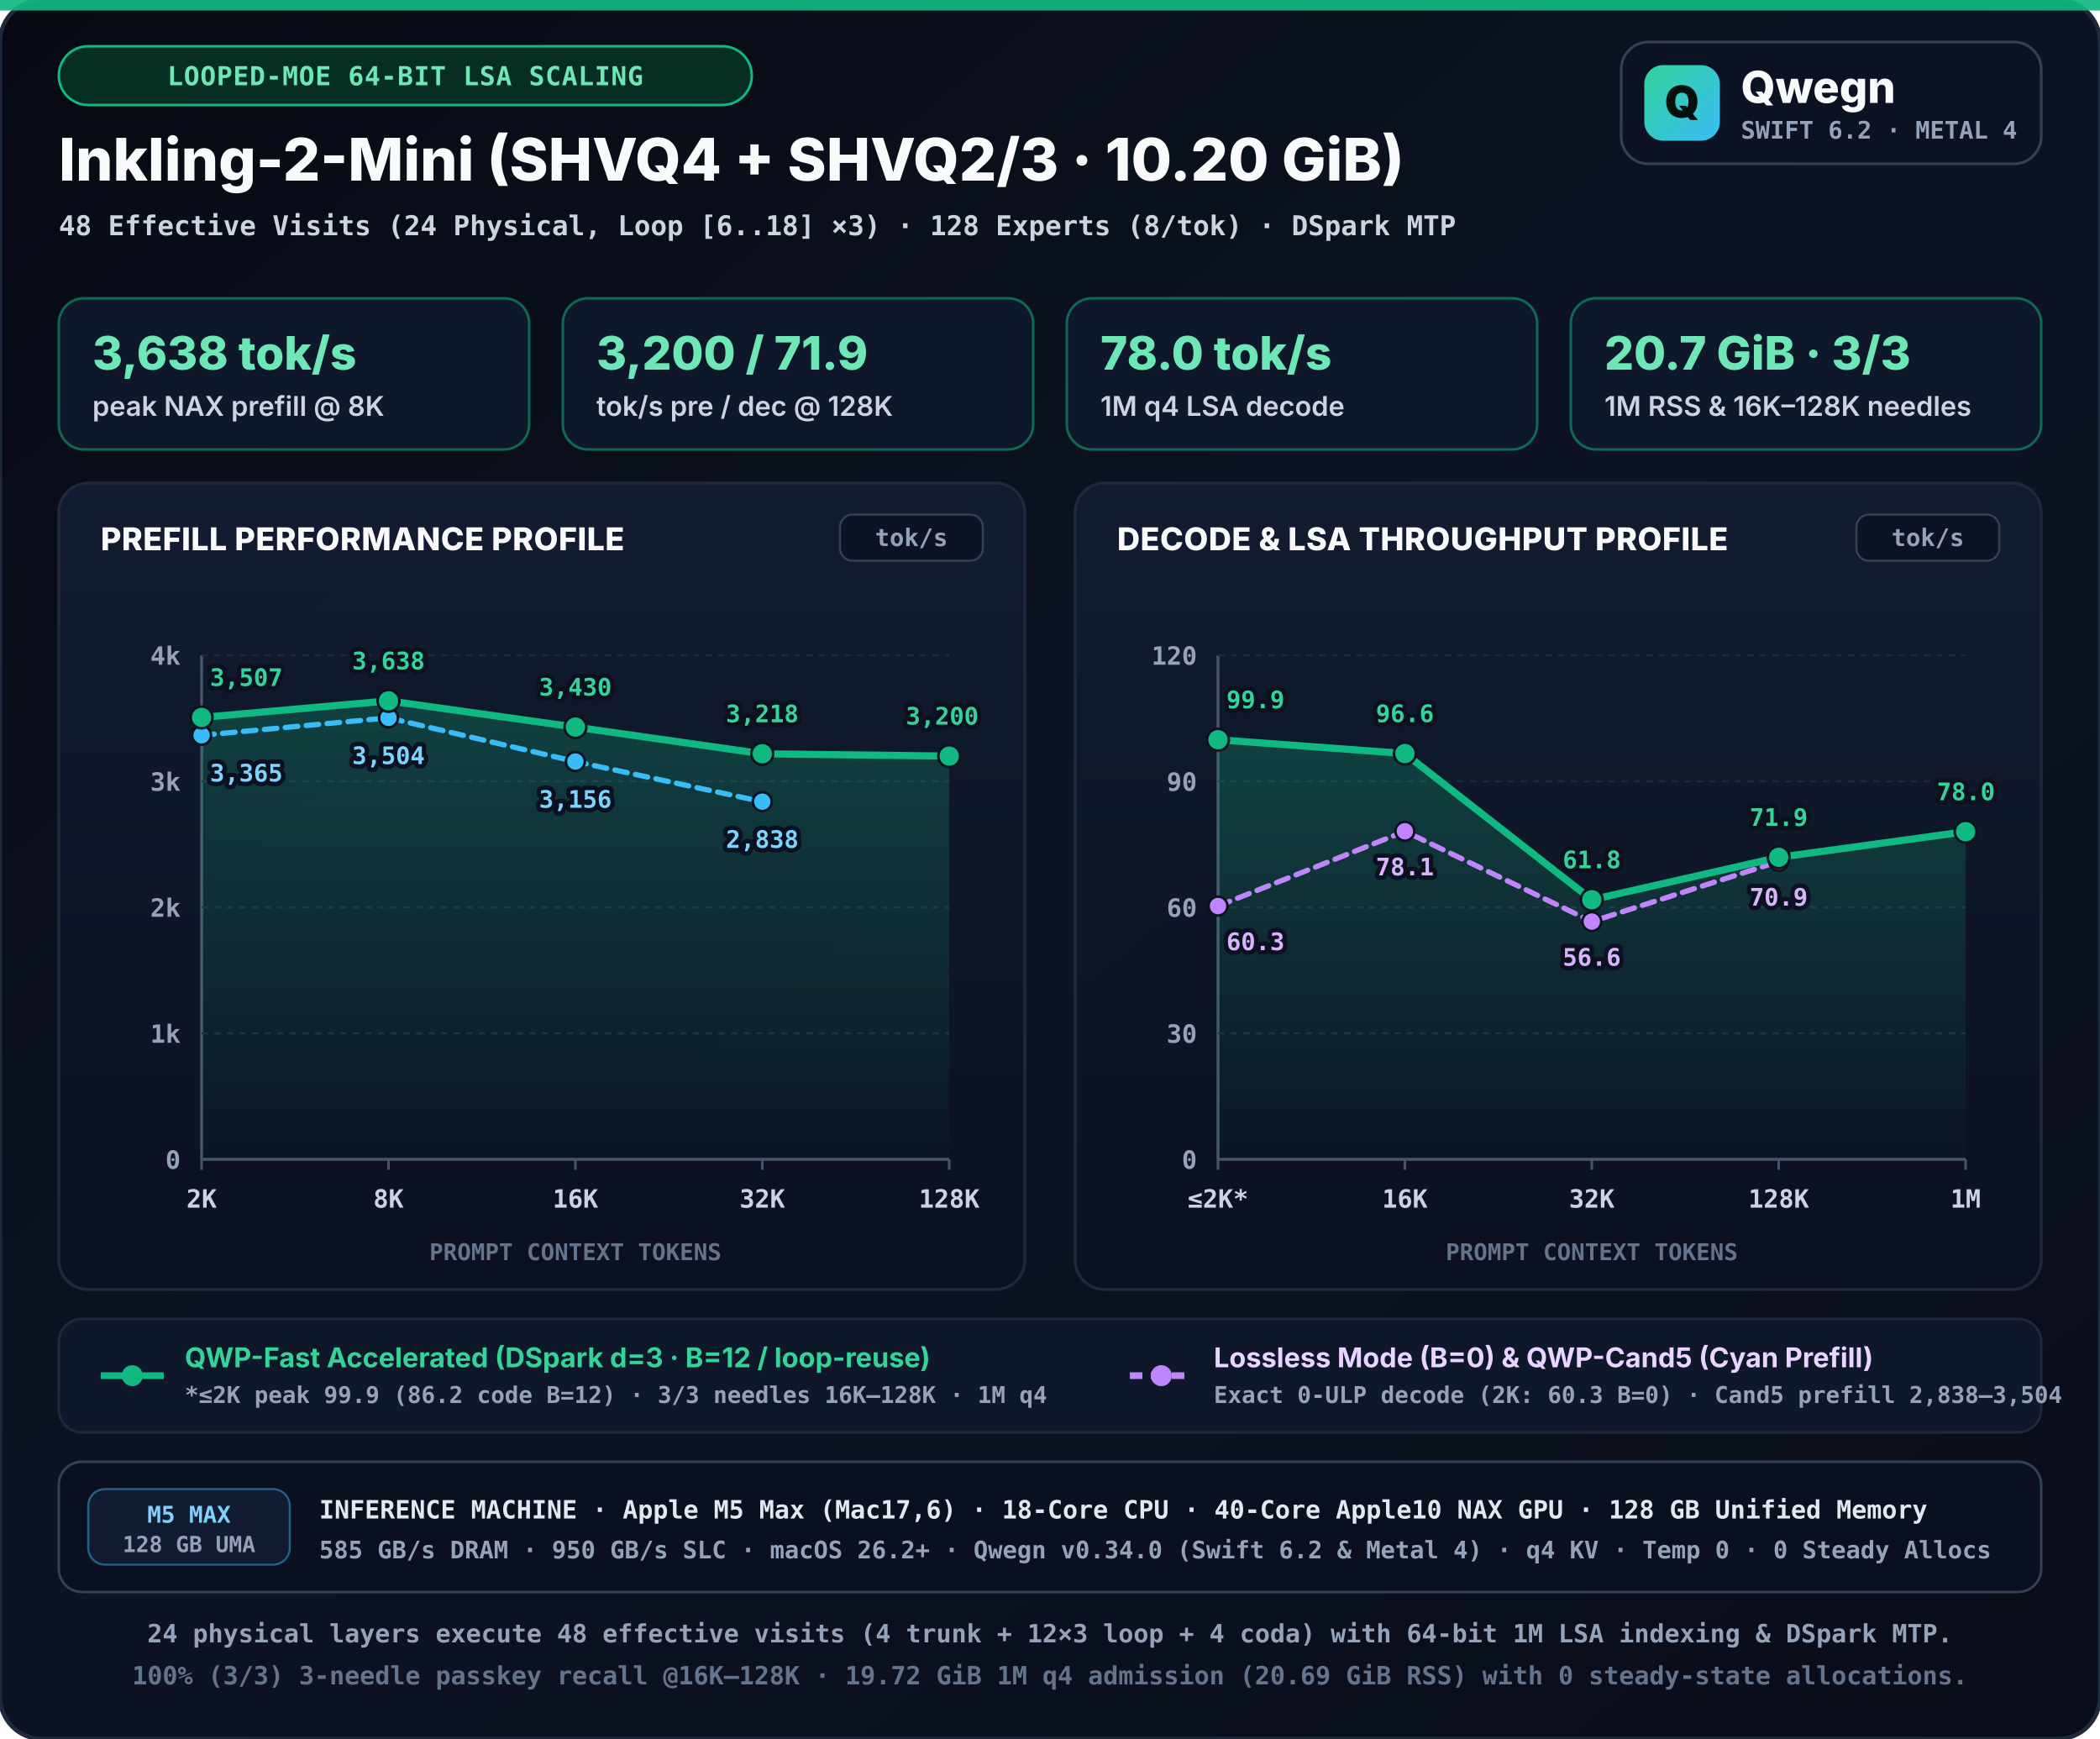
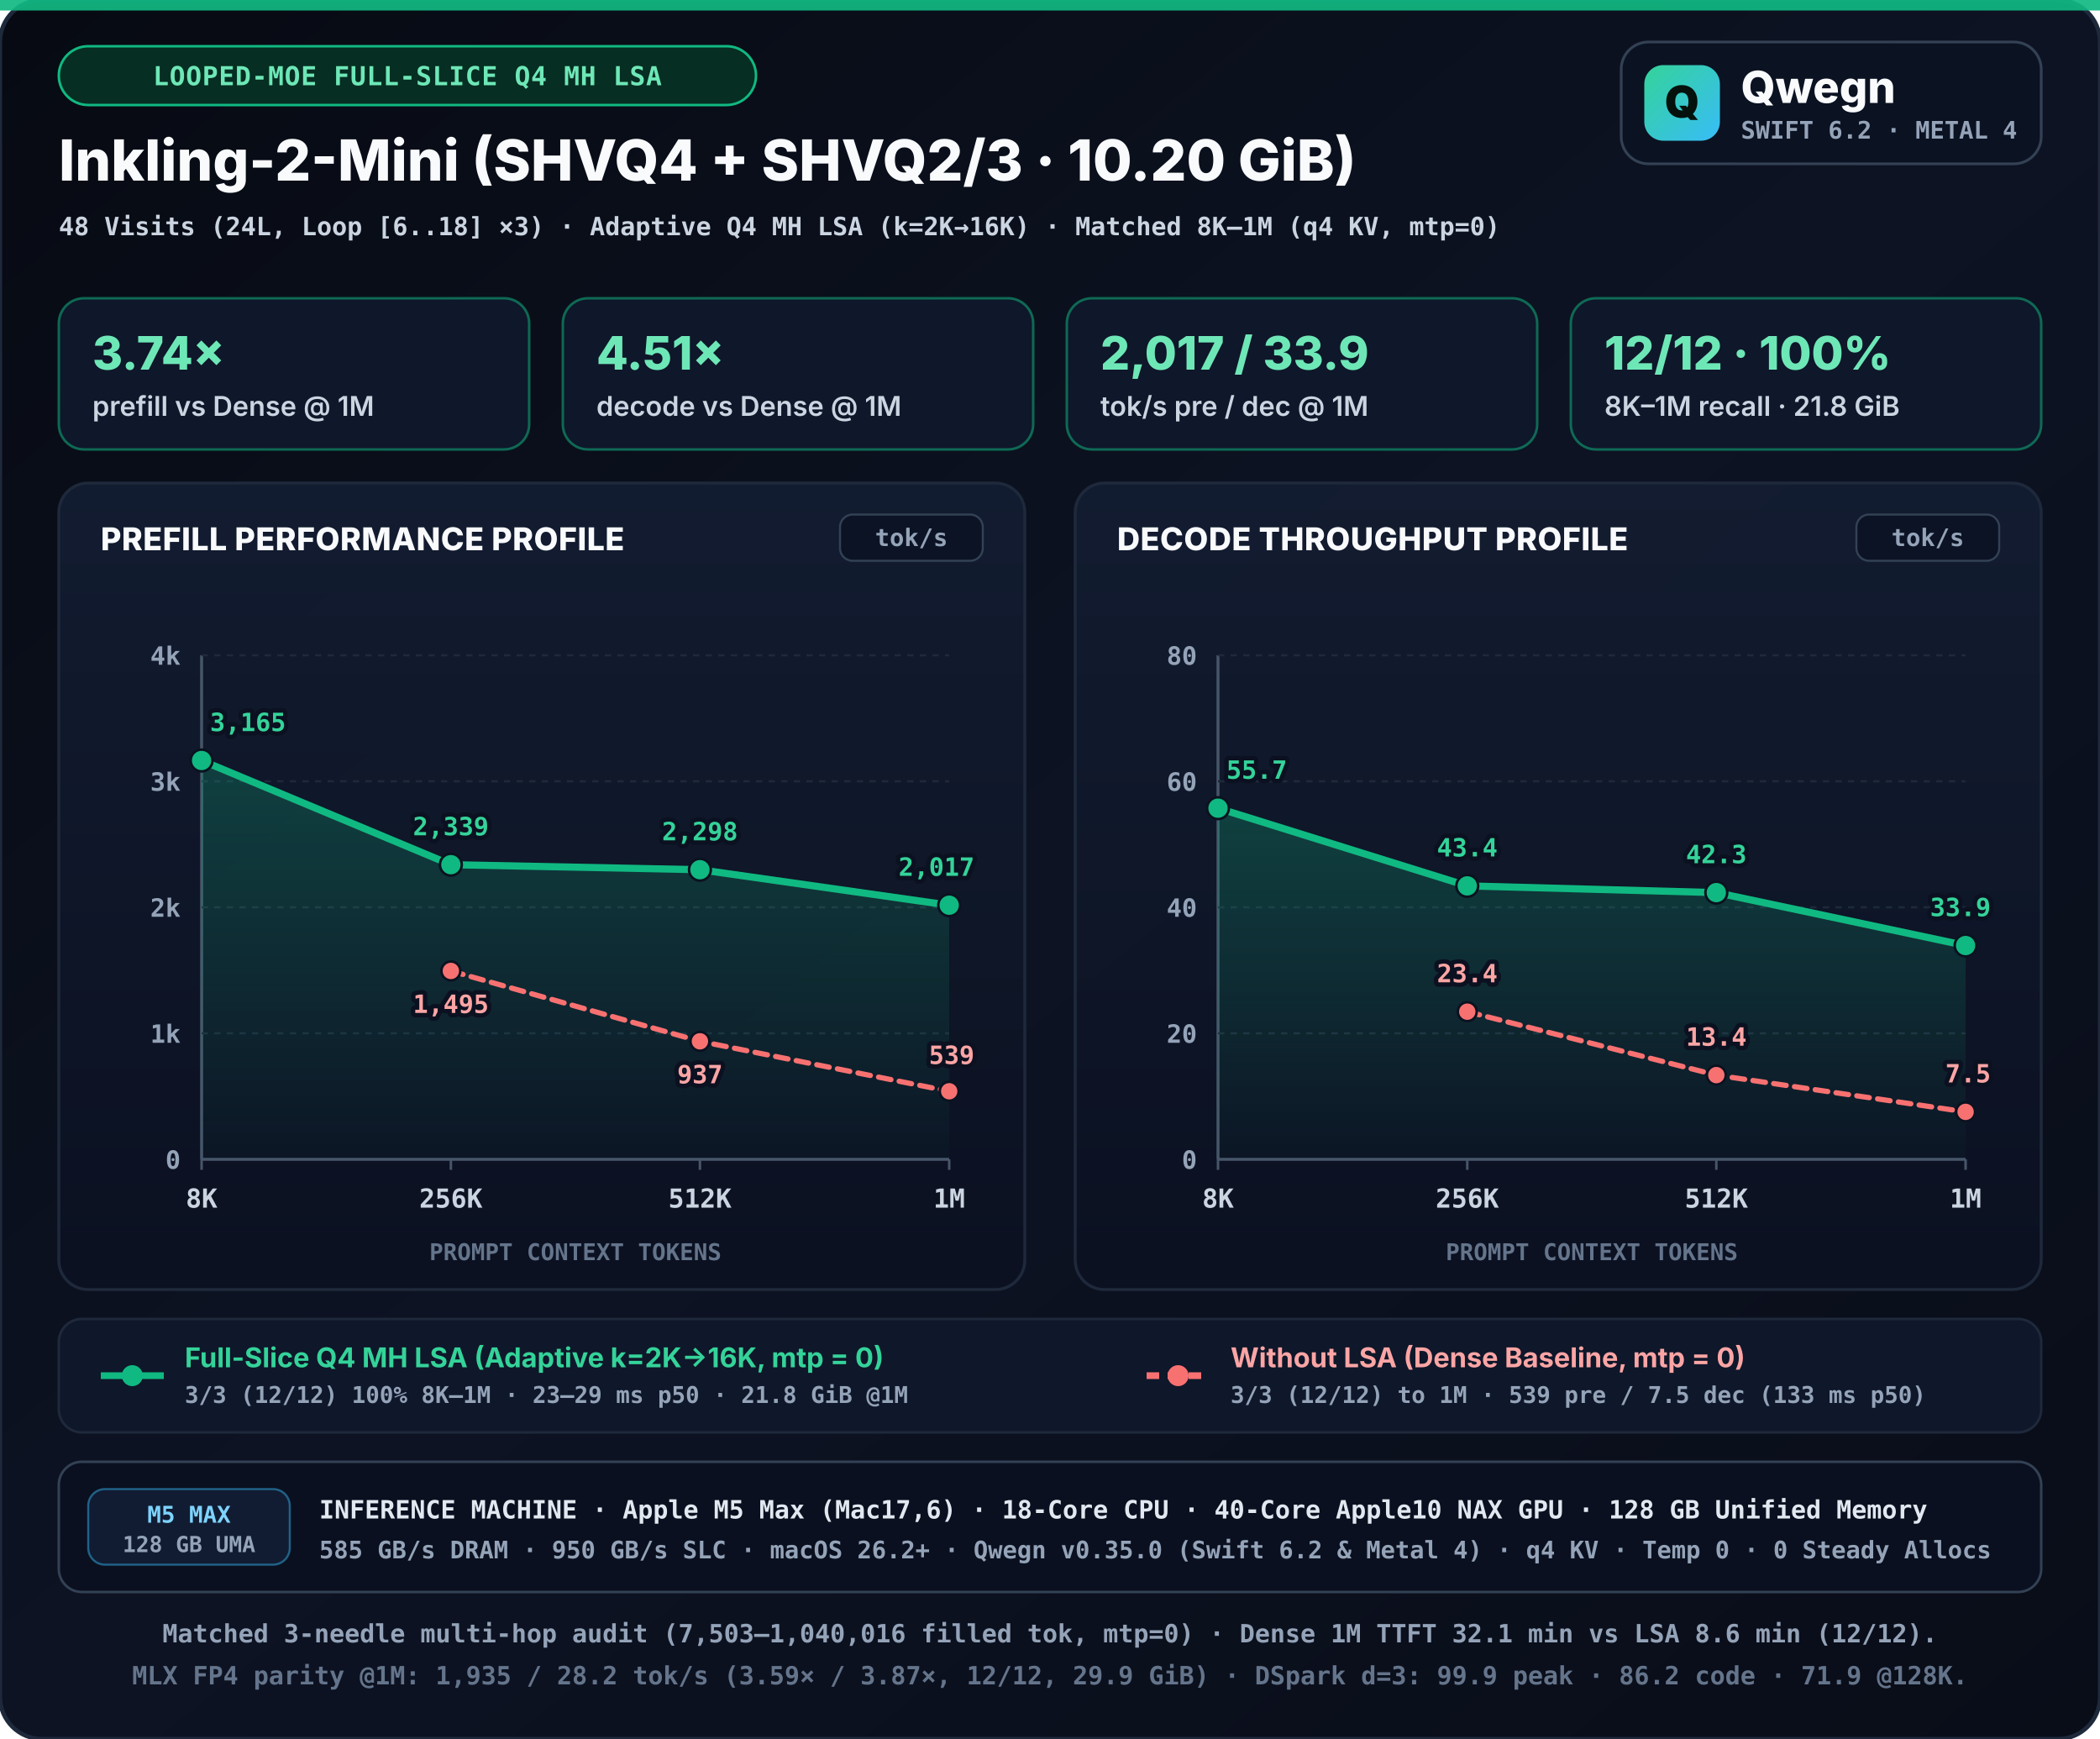
<svg xmlns="http://www.w3.org/2000/svg" viewBox="0 0 1000 828" width="1000" height="828">
  <defs>
    <linearGradient id="bg" x1="0" y1="0" x2="1" y2="1">
      <stop offset="0" stop-color="#070a12" />
      <stop offset="0.5" stop-color="#0d1323" />
      <stop offset="1" stop-color="#090d18" />
    </linearGradient>
    <linearGradient id="card" x1="0" y1="0" x2="0" y2="1">
      <stop offset="0" stop-color="#131c31" stop-opacity="0.96" />
      <stop offset="1" stop-color="#0b1120" stop-opacity="0.98" />
    </linearGradient>
    <linearGradient id="aEm" x1="0" y1="0" x2="0" y2="1">
      <stop offset="0" stop-color="#10b981" stop-opacity="0.25" />
      <stop offset="1" stop-color="#10b981" stop-opacity="0.02" />
    </linearGradient>
-     <linearGradient id="aCy" x1="0" y1="0" x2="0" y2="1">
-       <stop offset="0" stop-color="#38bdf8" stop-opacity="0.25" />
-       <stop offset="1" stop-color="#38bdf8" stop-opacity="0.02" />
-     </linearGradient>
    <linearGradient id="mark" x1="0" y1="0" x2="1" y2="1">
      <stop offset="0" stop-color="#34d399" />
      <stop offset="1" stop-color="#38bdf8" />
    </linearGradient>
  </defs>
  <style>
    svg { text-rendering: geometricPrecision; -webkit-font-smoothing: antialiased; }
    .sans { font-family: -apple-system, BlinkMacSystemFont, "SF Pro Display", "Inter", "Segoe UI", system-ui, sans-serif; }
    .mono { font-family: "SF Mono", "JetBrains Mono", Menlo, Consolas, monospace; font-weight: 600; }
  </style>
  <rect width="1000" height="828" rx="20" fill="url(#bg)" stroke="#1e293b" stroke-width="2" />
  <rect x="0" y="0" width="1000" height="5" fill="#10b981" opacity="0.92" />
  <g transform="translate(28, 22)">
-     <rect x="0" y="0" width="330" height="28" rx="14" fill="#062e22" stroke="#10b981" stroke-width="1.2" />
-     <text x="165.0" y="18.6" text-anchor="middle" class="mono" font-size="12.5" font-weight="700" fill="#6ee7b7" letter-spacing="0.3">LOOPED-MOE 64-BIT LSA SCALING</text>
-     <text x="0" y="64" class="sans" font-size="28" font-weight="800" fill="#f8fafc">Inkling-2-Mini (SHVQ4 + SHVQ2/3 · 10.20 GiB)</text>
-     <text x="0" y="90" class="mono" font-size="13" fill="#cbd5e1">48 Effective Visits (24 Physical, Loop [6..18] ×3) · 128 Experts (8/tok) · DSpark MTP</text>
+     <rect x="0" y="0" width="332" height="28" rx="14" fill="#062e22" stroke="#10b981" stroke-width="1.2" />
+     <text x="166.0" y="18.6" text-anchor="middle" class="mono" font-size="12.5" font-weight="700" fill="#6ee7b7" letter-spacing="0.3">LOOPED-MOE FULL-SLICE Q4 MH LSA</text>
+     <text x="0" y="64" class="sans" font-size="27" font-weight="800" fill="#f8fafc">Inkling-2-Mini (SHVQ4 + SHVQ2/3 · 10.20 GiB)</text>
+     <text x="0" y="90" class="mono" font-size="12" fill="#cbd5e1">48 Visits (24L, Loop [6..18] ×3) · Adaptive Q4 MH LSA (k=2K→16K) · Matched 8K–1M (q4 KV, mtp=0)</text>
  </g>
  <g transform="translate(772, 20)">
    <rect width="200" height="58" rx="13" fill="#0b1222" stroke="#334155" stroke-width="1.3" />
    <rect x="11" y="11" width="36" height="36" rx="9" fill="url(#mark)" />
    <text x="29" y="36" text-anchor="middle" class="sans" font-size="21" font-weight="900" fill="#04110c">Q</text>
    <text x="57" y="29" class="sans" font-size="21" font-weight="800" fill="#f8fafc">Qwegn</text>
    <text x="57" y="46" class="mono" font-size="11.5" font-weight="700" fill="#94a3b8">SWIFT 6.2 · METAL 4</text>
  </g>
  <g transform="translate(28, 142)">
    <rect width="224" height="72" rx="12" fill="#0f172a" stroke="#10b981" stroke-opacity="0.52" stroke-width="1.2" />
-     <text x="16" y="34" class="sans" font-size="22" font-weight="800" fill="#6ee7b7">3,638 tok/s</text>
-     <text x="16" y="56" class="sans" font-size="13" font-weight="600" fill="#cbd5e1">peak NAX prefill @ 8K</text>
+     <text x="16" y="34" class="sans" font-size="22" font-weight="800" fill="#6ee7b7">3.74×</text>
+     <text x="16" y="56" class="sans" font-size="13" font-weight="600" fill="#cbd5e1">prefill vs Dense @ 1M</text>
  </g>
  <g transform="translate(268, 142)">
    <rect width="224" height="72" rx="12" fill="#0f172a" stroke="#10b981" stroke-opacity="0.52" stroke-width="1.2" />
-     <text x="16" y="34" class="sans" font-size="22" font-weight="800" fill="#6ee7b7">3,200 / 71.9</text>
-     <text x="16" y="56" class="sans" font-size="13" font-weight="600" fill="#cbd5e1">tok/s pre / dec @ 128K</text>
+     <text x="16" y="34" class="sans" font-size="22" font-weight="800" fill="#6ee7b7">4.51×</text>
+     <text x="16" y="56" class="sans" font-size="13" font-weight="600" fill="#cbd5e1">decode vs Dense @ 1M</text>
  </g>
  <g transform="translate(508, 142)">
    <rect width="224" height="72" rx="12" fill="#0f172a" stroke="#10b981" stroke-opacity="0.52" stroke-width="1.2" />
-     <text x="16" y="34" class="sans" font-size="22" font-weight="800" fill="#6ee7b7">78.0 tok/s</text>
-     <text x="16" y="56" class="sans" font-size="13" font-weight="600" fill="#cbd5e1">1M q4 LSA decode</text>
+     <text x="16" y="34" class="sans" font-size="22" font-weight="800" fill="#6ee7b7">2,017 / 33.9</text>
+     <text x="16" y="56" class="sans" font-size="13" font-weight="600" fill="#cbd5e1">tok/s pre / dec @ 1M</text>
  </g>
  <g transform="translate(748, 142)">
    <rect width="224" height="72" rx="12" fill="#0f172a" stroke="#10b981" stroke-opacity="0.52" stroke-width="1.2" />
-     <text x="16" y="34" class="sans" font-size="22" font-weight="800" fill="#6ee7b7">20.7 GiB · 3/3</text>
-     <text x="16" y="56" class="sans" font-size="13" font-weight="600" fill="#cbd5e1">1M RSS &amp; 16K–128K needles</text>
+     <text x="16" y="34" class="sans" font-size="22" font-weight="800" fill="#6ee7b7">12/12 · 100%</text>
+     <text x="16" y="56" class="sans" font-size="13" font-weight="600" fill="#cbd5e1">8K–1M recall · 21.8 GiB</text>
  </g>
  <g transform="translate(28, 230)">
    <rect width="460" height="384" rx="14" fill="url(#card)" stroke="#1e293b" stroke-width="1.4" />
    <text x="20" y="32" class="sans" font-size="15" font-weight="800" fill="#f8fafc" letter-spacing="0.2">PREFILL PERFORMANCE PROFILE</text>
    <rect x="372" y="15" width="68" height="22" rx="6" fill="#0b1324" stroke="#334155" stroke-width="1" />
    <text x="406" y="30" text-anchor="middle" class="mono" font-size="11.5" fill="#94a3b8">tok/s</text>
    <line x1="68.0" y1="322.0" x2="424.0" y2="322.0" stroke="#475569" stroke-width="1.4" />
    <line x1="68.0" y1="82.0" x2="68.0" y2="322.0" stroke="#475569" stroke-width="1.4" />
    <text x="58.0" y="326.5" text-anchor="end" class="mono" font-size="12" fill="#94a3b8">0</text>
    <line x1="68.0" y1="262.0" x2="424.0" y2="262.0" stroke="#1e293b" stroke-width="1" stroke-dasharray="3 3" />
    <text x="58.0" y="266.5" text-anchor="end" class="mono" font-size="12" fill="#94a3b8">1k</text>
    <line x1="68.0" y1="202.0" x2="424.0" y2="202.0" stroke="#1e293b" stroke-width="1" stroke-dasharray="3 3" />
    <text x="58.0" y="206.5" text-anchor="end" class="mono" font-size="12" fill="#94a3b8">2k</text>
    <line x1="68.0" y1="142.0" x2="424.0" y2="142.0" stroke="#1e293b" stroke-width="1" stroke-dasharray="3 3" />
    <text x="58.0" y="146.5" text-anchor="end" class="mono" font-size="12" fill="#94a3b8">3k</text>
    <line x1="68.0" y1="82.0" x2="424.0" y2="82.0" stroke="#1e293b" stroke-width="1" stroke-dasharray="3 3" />
    <text x="58.0" y="86.5" text-anchor="end" class="mono" font-size="12" fill="#94a3b8">4k</text>
    <line x1="68.0" y1="322.0" x2="68.0" y2="327.0" stroke="#475569" stroke-width="1.2" />
-     <text x="68.0" y="345.0" text-anchor="middle" class="mono" font-size="12" fill="#cbd5e1">2K</text>
-     <line x1="157.0" y1="322.0" x2="157.0" y2="327.0" stroke="#475569" stroke-width="1.2" />
-     <text x="157.0" y="345.0" text-anchor="middle" class="mono" font-size="12" fill="#cbd5e1">8K</text>
-     <line x1="246.0" y1="322.0" x2="246.0" y2="327.0" stroke="#475569" stroke-width="1.2" />
-     <text x="246.0" y="345.0" text-anchor="middle" class="mono" font-size="12" fill="#cbd5e1">16K</text>
-     <line x1="335.0" y1="322.0" x2="335.0" y2="327.0" stroke="#475569" stroke-width="1.2" />
-     <text x="335.0" y="345.0" text-anchor="middle" class="mono" font-size="12" fill="#cbd5e1">32K</text>
+     <text x="68.0" y="345.0" text-anchor="middle" class="mono" font-size="12.5" fill="#cbd5e1">8K</text>
+     <line x1="186.7" y1="322.0" x2="186.7" y2="327.0" stroke="#475569" stroke-width="1.2" />
+     <text x="186.7" y="345.0" text-anchor="middle" class="mono" font-size="12.5" fill="#cbd5e1">256K</text>
+     <line x1="305.3" y1="322.0" x2="305.3" y2="327.0" stroke="#475569" stroke-width="1.2" />
+     <text x="305.3" y="345.0" text-anchor="middle" class="mono" font-size="12.5" fill="#cbd5e1">512K</text>
    <line x1="424.0" y1="322.0" x2="424.0" y2="327.0" stroke="#475569" stroke-width="1.2" />
-     <text x="424.0" y="345.0" text-anchor="middle" class="mono" font-size="12" fill="#cbd5e1">128K</text>
+     <text x="424.0" y="345.0" text-anchor="middle" class="mono" font-size="12.5" fill="#cbd5e1">1M</text>
    <text x="246.0" y="370.0" text-anchor="middle" class="mono" font-size="11" fill="#64748b">PROMPT CONTEXT TOKENS</text>
-     <polygon points="68.0,111.6 157.0,103.7 246.0,116.2 335.0,128.9 424.0,130.0 424.0,322.0 68.0,322.0" fill="url(#aEm)" />
-     <polyline points="68.0,120.1 157.0,111.8 246.0,132.6 335.0,151.7" fill="none" stroke="#38bdf8" stroke-width="2.5" stroke-linejoin="round" stroke-linecap="round" stroke-dasharray="6 4" />
-     <circle cx="68.0" cy="120.1" r="4.5" fill="#38bdf8" stroke="#0b1220" stroke-width="1.2" />
-     <circle cx="157.0" cy="111.8" r="4.5" fill="#38bdf8" stroke="#0b1220" stroke-width="1.2" />
-     <circle cx="246.0" cy="132.6" r="4.5" fill="#38bdf8" stroke="#0b1220" stroke-width="1.2" />
-     <circle cx="335.0" cy="151.7" r="4.5" fill="#38bdf8" stroke="#0b1220" stroke-width="1.2" />
-     <polyline points="68.0,111.6 157.0,103.7 246.0,116.2 335.0,128.9 424.0,130.0" fill="none" stroke="#10b981" stroke-width="3.4" stroke-linejoin="round" stroke-linecap="round" />
-     <circle cx="68.0" cy="111.6" r="5.2" fill="#10b981" stroke="#0b1220" stroke-width="1.2" />
-     <circle cx="157.0" cy="103.7" r="5.2" fill="#10b981" stroke="#0b1220" stroke-width="1.2" />
-     <circle cx="246.0" cy="116.2" r="5.2" fill="#10b981" stroke="#0b1220" stroke-width="1.2" />
-     <circle cx="335.0" cy="128.9" r="5.2" fill="#10b981" stroke="#0b1220" stroke-width="1.2" />
-     <circle cx="424.0" cy="130.0" r="5.2" fill="#10b981" stroke="#0b1220" stroke-width="1.2" />
-     <text x="72.0" y="96.6" text-anchor="start" class="mono" font-size="11.5" font-weight="800" fill="none" stroke="#0b1120" stroke-width="4.2" stroke-linejoin="round">3,507</text>
-     <text x="72.0" y="96.6" text-anchor="start" class="mono" font-size="11.5" font-weight="800" fill="#34d399">3,507</text>
-     <text x="157.0" y="88.7" text-anchor="middle" class="mono" font-size="11.5" font-weight="800" fill="none" stroke="#0b1120" stroke-width="4.2" stroke-linejoin="round">3,638</text>
-     <text x="157.0" y="88.7" text-anchor="middle" class="mono" font-size="11.5" font-weight="800" fill="#34d399">3,638</text>
-     <text x="246.0" y="101.2" text-anchor="middle" class="mono" font-size="11.5" font-weight="800" fill="none" stroke="#0b1120" stroke-width="4.2" stroke-linejoin="round">3,430</text>
-     <text x="246.0" y="101.2" text-anchor="middle" class="mono" font-size="11.5" font-weight="800" fill="#34d399">3,430</text>
-     <text x="335.0" y="113.9" text-anchor="middle" class="mono" font-size="11.5" font-weight="800" fill="none" stroke="#0b1120" stroke-width="4.2" stroke-linejoin="round">3,218</text>
-     <text x="335.0" y="113.9" text-anchor="middle" class="mono" font-size="11.5" font-weight="800" fill="#34d399">3,218</text>
-     <text x="438.0" y="115.0" text-anchor="end" class="mono" font-size="11.5" font-weight="800" fill="none" stroke="#0b1120" stroke-width="4.2" stroke-linejoin="round">3,200</text>
-     <text x="438.0" y="115.0" text-anchor="end" class="mono" font-size="11.5" font-weight="800" fill="#34d399">3,200</text>
-     <text x="72.0" y="142.1" text-anchor="start" class="mono" font-size="11.5" font-weight="700" fill="none" stroke="#0b1120" stroke-width="4.2" stroke-linejoin="round">3,365</text>
-     <text x="72.0" y="142.1" text-anchor="start" class="mono" font-size="11.5" font-weight="700" fill="#7dd3fc">3,365</text>
-     <text x="157.0" y="133.8" text-anchor="middle" class="mono" font-size="11.5" font-weight="700" fill="none" stroke="#0b1120" stroke-width="4.2" stroke-linejoin="round">3,504</text>
-     <text x="157.0" y="133.8" text-anchor="middle" class="mono" font-size="11.5" font-weight="700" fill="#7dd3fc">3,504</text>
-     <text x="246.0" y="154.6" text-anchor="middle" class="mono" font-size="11.5" font-weight="700" fill="none" stroke="#0b1120" stroke-width="4.2" stroke-linejoin="round">3,156</text>
-     <text x="246.0" y="154.6" text-anchor="middle" class="mono" font-size="11.5" font-weight="700" fill="#7dd3fc">3,156</text>
-     <text x="335.0" y="173.7" text-anchor="middle" class="mono" font-size="11.5" font-weight="700" fill="none" stroke="#0b1120" stroke-width="4.2" stroke-linejoin="round">2,838</text>
-     <text x="335.0" y="173.7" text-anchor="middle" class="mono" font-size="11.5" font-weight="700" fill="#7dd3fc">2,838</text>
+     <polygon points="68.0,132.1 186.7,181.7 305.3,184.1 424.0,201.0 424.0,322.0 68.0,322.0" fill="url(#aEm)" />
+     <polyline points="186.7,232.3 305.3,265.8 424.0,289.6" fill="none" stroke="#f87171" stroke-width="2.5" stroke-linejoin="round" stroke-linecap="round" stroke-dasharray="6 4" />
+     <circle cx="186.7" cy="232.3" r="4.5" fill="#f87171" stroke="#0b1220" stroke-width="1.2" />
+     <circle cx="305.3" cy="265.8" r="4.5" fill="#f87171" stroke="#0b1220" stroke-width="1.2" />
+     <circle cx="424.0" cy="289.6" r="4.5" fill="#f87171" stroke="#0b1220" stroke-width="1.2" />
+     <polyline points="68.0,132.1 186.7,181.7 305.3,184.1 424.0,201.0" fill="none" stroke="#10b981" stroke-width="3.4" stroke-linejoin="round" stroke-linecap="round" />
+     <circle cx="68.0" cy="132.1" r="5.2" fill="#10b981" stroke="#0b1220" stroke-width="1.2" />
+     <circle cx="186.7" cy="181.7" r="5.2" fill="#10b981" stroke="#0b1220" stroke-width="1.2" />
+     <circle cx="305.3" cy="184.1" r="5.2" fill="#10b981" stroke="#0b1220" stroke-width="1.2" />
+     <circle cx="424.0" cy="201.0" r="5.2" fill="#10b981" stroke="#0b1220" stroke-width="1.2" />
+     <text x="72.0" y="118.1" text-anchor="start" class="mono" font-size="12" font-weight="800" fill="none" stroke="#0b1120" stroke-width="4.2" stroke-linejoin="round">3,165</text>
+     <text x="72.0" y="118.1" text-anchor="start" class="mono" font-size="12" font-weight="800" fill="#34d399">3,165</text>
+     <text x="186.7" y="167.7" text-anchor="middle" class="mono" font-size="12" font-weight="800" fill="none" stroke="#0b1120" stroke-width="4.2" stroke-linejoin="round">2,339</text>
+     <text x="186.7" y="167.7" text-anchor="middle" class="mono" font-size="12" font-weight="800" fill="#34d399">2,339</text>
+     <text x="305.3" y="170.1" text-anchor="middle" class="mono" font-size="12" font-weight="800" fill="none" stroke="#0b1120" stroke-width="4.2" stroke-linejoin="round">2,298</text>
+     <text x="305.3" y="170.1" text-anchor="middle" class="mono" font-size="12" font-weight="800" fill="#34d399">2,298</text>
+     <text x="436.0" y="187.0" text-anchor="end" class="mono" font-size="12" font-weight="800" fill="none" stroke="#0b1120" stroke-width="4.2" stroke-linejoin="round">2,017</text>
+     <text x="436.0" y="187.0" text-anchor="end" class="mono" font-size="12" font-weight="800" fill="#34d399">2,017</text>
+     <text x="186.7" y="252.3" text-anchor="middle" class="mono" font-size="12" font-weight="700" fill="none" stroke="#0b1120" stroke-width="4.2" stroke-linejoin="round">1,495</text>
+     <text x="186.7" y="252.3" text-anchor="middle" class="mono" font-size="12" font-weight="700" fill="#fca5a5">1,495</text>
+     <text x="305.3" y="285.8" text-anchor="middle" class="mono" font-size="12" font-weight="700" fill="none" stroke="#0b1120" stroke-width="4.2" stroke-linejoin="round">937</text>
+     <text x="305.3" y="285.8" text-anchor="middle" class="mono" font-size="12" font-weight="700" fill="#fca5a5">937</text>
+     <text x="436.0" y="276.6" text-anchor="end" class="mono" font-size="12" font-weight="700" fill="none" stroke="#0b1120" stroke-width="4.2" stroke-linejoin="round">539</text>
+     <text x="436.0" y="276.6" text-anchor="end" class="mono" font-size="12" font-weight="700" fill="#fca5a5">539</text>
  </g>
  <g transform="translate(512, 230)">
    <rect width="460" height="384" rx="14" fill="url(#card)" stroke="#1e293b" stroke-width="1.4" />
-     <text x="20" y="32" class="sans" font-size="15" font-weight="800" fill="#f8fafc" letter-spacing="0.2">DECODE &amp; LSA THROUGHPUT PROFILE</text>
+     <text x="20" y="32" class="sans" font-size="15" font-weight="800" fill="#f8fafc" letter-spacing="0.2">DECODE THROUGHPUT PROFILE</text>
    <rect x="372" y="15" width="68" height="22" rx="6" fill="#0b1324" stroke="#334155" stroke-width="1" />
    <text x="406" y="30" text-anchor="middle" class="mono" font-size="11.5" fill="#94a3b8">tok/s</text>
    <line x1="68.0" y1="322.0" x2="424.0" y2="322.0" stroke="#475569" stroke-width="1.4" />
    <line x1="68.0" y1="82.0" x2="68.0" y2="322.0" stroke="#475569" stroke-width="1.4" />
    <text x="58.0" y="326.5" text-anchor="end" class="mono" font-size="12" fill="#94a3b8">0</text>
    <line x1="68.0" y1="262.0" x2="424.0" y2="262.0" stroke="#1e293b" stroke-width="1" stroke-dasharray="3 3" />
-     <text x="58.0" y="266.5" text-anchor="end" class="mono" font-size="12" fill="#94a3b8">30</text>
+     <text x="58.0" y="266.5" text-anchor="end" class="mono" font-size="12" fill="#94a3b8">20</text>
    <line x1="68.0" y1="202.0" x2="424.0" y2="202.0" stroke="#1e293b" stroke-width="1" stroke-dasharray="3 3" />
-     <text x="58.0" y="206.5" text-anchor="end" class="mono" font-size="12" fill="#94a3b8">60</text>
+     <text x="58.0" y="206.5" text-anchor="end" class="mono" font-size="12" fill="#94a3b8">40</text>
    <line x1="68.0" y1="142.0" x2="424.0" y2="142.0" stroke="#1e293b" stroke-width="1" stroke-dasharray="3 3" />
-     <text x="58.0" y="146.5" text-anchor="end" class="mono" font-size="12" fill="#94a3b8">90</text>
+     <text x="58.0" y="146.5" text-anchor="end" class="mono" font-size="12" fill="#94a3b8">60</text>
    <line x1="68.0" y1="82.0" x2="424.0" y2="82.0" stroke="#1e293b" stroke-width="1" stroke-dasharray="3 3" />
-     <text x="58.0" y="86.5" text-anchor="end" class="mono" font-size="12" fill="#94a3b8">120</text>
+     <text x="58.0" y="86.5" text-anchor="end" class="mono" font-size="12" fill="#94a3b8">80</text>
    <line x1="68.0" y1="322.0" x2="68.0" y2="327.0" stroke="#475569" stroke-width="1.2" />
-     <text x="68.0" y="345.0" text-anchor="middle" class="mono" font-size="12" fill="#cbd5e1">≤2K*</text>
-     <line x1="157.0" y1="322.0" x2="157.0" y2="327.0" stroke="#475569" stroke-width="1.2" />
-     <text x="157.0" y="345.0" text-anchor="middle" class="mono" font-size="12" fill="#cbd5e1">16K</text>
-     <line x1="246.0" y1="322.0" x2="246.0" y2="327.0" stroke="#475569" stroke-width="1.2" />
-     <text x="246.0" y="345.0" text-anchor="middle" class="mono" font-size="12" fill="#cbd5e1">32K</text>
-     <line x1="335.0" y1="322.0" x2="335.0" y2="327.0" stroke="#475569" stroke-width="1.2" />
-     <text x="335.0" y="345.0" text-anchor="middle" class="mono" font-size="12" fill="#cbd5e1">128K</text>
+     <text x="68.0" y="345.0" text-anchor="middle" class="mono" font-size="12.5" fill="#cbd5e1">8K</text>
+     <line x1="186.7" y1="322.0" x2="186.7" y2="327.0" stroke="#475569" stroke-width="1.2" />
+     <text x="186.7" y="345.0" text-anchor="middle" class="mono" font-size="12.5" fill="#cbd5e1">256K</text>
+     <line x1="305.3" y1="322.0" x2="305.3" y2="327.0" stroke="#475569" stroke-width="1.2" />
+     <text x="305.3" y="345.0" text-anchor="middle" class="mono" font-size="12.5" fill="#cbd5e1">512K</text>
    <line x1="424.0" y1="322.0" x2="424.0" y2="327.0" stroke="#475569" stroke-width="1.2" />
-     <text x="424.0" y="345.0" text-anchor="middle" class="mono" font-size="12" fill="#cbd5e1">1M</text>
+     <text x="424.0" y="345.0" text-anchor="middle" class="mono" font-size="12.5" fill="#cbd5e1">1M</text>
    <text x="246.0" y="370.0" text-anchor="middle" class="mono" font-size="11" fill="#64748b">PROMPT CONTEXT TOKENS</text>
-     <polygon points="68.0,122.2 157.0,128.8 246.0,198.4 335.0,178.2 424.0,166.0 424.0,322.0 68.0,322.0" fill="url(#aEm)" />
-     <polyline points="68.0,201.4 157.0,165.8 246.0,208.8 335.0,180.2" fill="none" stroke="#c084fc" stroke-width="2.5" stroke-linejoin="round" stroke-linecap="round" stroke-dasharray="6 4" />
-     <circle cx="68.0" cy="201.4" r="4.5" fill="#c084fc" stroke="#0b1220" stroke-width="1.2" />
-     <circle cx="157.0" cy="165.8" r="4.5" fill="#c084fc" stroke="#0b1220" stroke-width="1.2" />
-     <circle cx="246.0" cy="208.8" r="4.5" fill="#c084fc" stroke="#0b1220" stroke-width="1.2" />
-     <circle cx="335.0" cy="180.2" r="4.5" fill="#c084fc" stroke="#0b1220" stroke-width="1.2" />
-     <polyline points="68.0,122.2 157.0,128.8 246.0,198.4 335.0,178.2 424.0,166.0" fill="none" stroke="#10b981" stroke-width="3.4" stroke-linejoin="round" stroke-linecap="round" />
-     <circle cx="68.0" cy="122.2" r="5.2" fill="#10b981" stroke="#0b1220" stroke-width="1.2" />
-     <circle cx="157.0" cy="128.8" r="5.2" fill="#10b981" stroke="#0b1220" stroke-width="1.2" />
-     <circle cx="246.0" cy="198.4" r="5.2" fill="#10b981" stroke="#0b1220" stroke-width="1.2" />
-     <circle cx="335.0" cy="178.2" r="5.2" fill="#10b981" stroke="#0b1220" stroke-width="1.2" />
-     <circle cx="424.0" cy="166.0" r="5.2" fill="#10b981" stroke="#0b1220" stroke-width="1.2" />
-     <text x="72.0" y="107.2" text-anchor="start" class="mono" font-size="11.5" font-weight="800" fill="none" stroke="#0b1120" stroke-width="4.2" stroke-linejoin="round">99.9</text>
-     <text x="72.0" y="107.2" text-anchor="start" class="mono" font-size="11.5" font-weight="800" fill="#34d399">99.9</text>
-     <text x="157.0" y="113.8" text-anchor="middle" class="mono" font-size="11.5" font-weight="800" fill="none" stroke="#0b1120" stroke-width="4.2" stroke-linejoin="round">96.6</text>
-     <text x="157.0" y="113.8" text-anchor="middle" class="mono" font-size="11.5" font-weight="800" fill="#34d399">96.6</text>
-     <text x="246.0" y="183.4" text-anchor="middle" class="mono" font-size="11.5" font-weight="800" fill="none" stroke="#0b1120" stroke-width="4.2" stroke-linejoin="round">61.8</text>
-     <text x="246.0" y="183.4" text-anchor="middle" class="mono" font-size="11.5" font-weight="800" fill="#34d399">61.8</text>
-     <text x="335.0" y="163.2" text-anchor="middle" class="mono" font-size="11.5" font-weight="800" fill="none" stroke="#0b1120" stroke-width="4.2" stroke-linejoin="round">71.9</text>
-     <text x="335.0" y="163.2" text-anchor="middle" class="mono" font-size="11.5" font-weight="800" fill="#34d399">71.9</text>
-     <text x="438.0" y="151.0" text-anchor="end" class="mono" font-size="11.5" font-weight="800" fill="none" stroke="#0b1120" stroke-width="4.2" stroke-linejoin="round">78.0</text>
-     <text x="438.0" y="151.0" text-anchor="end" class="mono" font-size="11.5" font-weight="800" fill="#34d399">78.0</text>
-     <text x="72.0" y="222.4" text-anchor="start" class="mono" font-size="11.5" font-weight="700" fill="none" stroke="#0b1120" stroke-width="4.2" stroke-linejoin="round">60.3</text>
-     <text x="72.0" y="222.4" text-anchor="start" class="mono" font-size="11.5" font-weight="700" fill="#d8b4fe">60.3</text>
-     <text x="157.0" y="186.8" text-anchor="middle" class="mono" font-size="11.5" font-weight="700" fill="none" stroke="#0b1120" stroke-width="4.2" stroke-linejoin="round">78.1</text>
-     <text x="157.0" y="186.8" text-anchor="middle" class="mono" font-size="11.5" font-weight="700" fill="#d8b4fe">78.1</text>
-     <text x="246.0" y="229.8" text-anchor="middle" class="mono" font-size="11.5" font-weight="700" fill="none" stroke="#0b1120" stroke-width="4.2" stroke-linejoin="round">56.6</text>
-     <text x="246.0" y="229.8" text-anchor="middle" class="mono" font-size="11.5" font-weight="700" fill="#d8b4fe">56.6</text>
-     <text x="335.0" y="201.2" text-anchor="middle" class="mono" font-size="11.5" font-weight="700" fill="none" stroke="#0b1120" stroke-width="4.2" stroke-linejoin="round">70.9</text>
-     <text x="335.0" y="201.2" text-anchor="middle" class="mono" font-size="11.5" font-weight="700" fill="#d8b4fe">70.9</text>
+     <polygon points="68.0,154.8 186.7,191.8 305.3,195.0 424.0,220.2 424.0,322.0 68.0,322.0" fill="url(#aEm)" />
+     <polyline points="186.7,251.7 305.3,281.9 424.0,299.4" fill="none" stroke="#f87171" stroke-width="2.5" stroke-linejoin="round" stroke-linecap="round" stroke-dasharray="6 4" />
+     <circle cx="186.7" cy="251.7" r="4.5" fill="#f87171" stroke="#0b1220" stroke-width="1.2" />
+     <circle cx="305.3" cy="281.9" r="4.5" fill="#f87171" stroke="#0b1220" stroke-width="1.2" />
+     <circle cx="424.0" cy="299.4" r="4.5" fill="#f87171" stroke="#0b1220" stroke-width="1.2" />
+     <polyline points="68.0,154.8 186.7,191.8 305.3,195.0 424.0,220.2" fill="none" stroke="#10b981" stroke-width="3.4" stroke-linejoin="round" stroke-linecap="round" />
+     <circle cx="68.0" cy="154.8" r="5.2" fill="#10b981" stroke="#0b1220" stroke-width="1.2" />
+     <circle cx="186.7" cy="191.8" r="5.2" fill="#10b981" stroke="#0b1220" stroke-width="1.2" />
+     <circle cx="305.3" cy="195.0" r="5.2" fill="#10b981" stroke="#0b1220" stroke-width="1.2" />
+     <circle cx="424.0" cy="220.2" r="5.2" fill="#10b981" stroke="#0b1220" stroke-width="1.2" />
+     <text x="72.0" y="140.8" text-anchor="start" class="mono" font-size="12" font-weight="800" fill="none" stroke="#0b1120" stroke-width="4.2" stroke-linejoin="round">55.7</text>
+     <text x="72.0" y="140.8" text-anchor="start" class="mono" font-size="12" font-weight="800" fill="#34d399">55.7</text>
+     <text x="186.7" y="177.8" text-anchor="middle" class="mono" font-size="12" font-weight="800" fill="none" stroke="#0b1120" stroke-width="4.2" stroke-linejoin="round">43.4</text>
+     <text x="186.7" y="177.8" text-anchor="middle" class="mono" font-size="12" font-weight="800" fill="#34d399">43.4</text>
+     <text x="305.3" y="181.0" text-anchor="middle" class="mono" font-size="12" font-weight="800" fill="none" stroke="#0b1120" stroke-width="4.2" stroke-linejoin="round">42.3</text>
+     <text x="305.3" y="181.0" text-anchor="middle" class="mono" font-size="12" font-weight="800" fill="#34d399">42.3</text>
+     <text x="436.0" y="206.2" text-anchor="end" class="mono" font-size="12" font-weight="800" fill="none" stroke="#0b1120" stroke-width="4.2" stroke-linejoin="round">33.9</text>
+     <text x="436.0" y="206.2" text-anchor="end" class="mono" font-size="12" font-weight="800" fill="#34d399">33.9</text>
+     <text x="186.7" y="237.7" text-anchor="middle" class="mono" font-size="12" font-weight="700" fill="none" stroke="#0b1120" stroke-width="4.2" stroke-linejoin="round">23.4</text>
+     <text x="186.7" y="237.7" text-anchor="middle" class="mono" font-size="12" font-weight="700" fill="#fca5a5">23.4</text>
+     <text x="305.3" y="267.9" text-anchor="middle" class="mono" font-size="12" font-weight="700" fill="none" stroke="#0b1120" stroke-width="4.2" stroke-linejoin="round">13.4</text>
+     <text x="305.3" y="267.9" text-anchor="middle" class="mono" font-size="12" font-weight="700" fill="#fca5a5">13.4</text>
+     <text x="436.0" y="285.4" text-anchor="end" class="mono" font-size="12" font-weight="700" fill="none" stroke="#0b1120" stroke-width="4.2" stroke-linejoin="round">7.5</text>
+     <text x="436.0" y="285.4" text-anchor="end" class="mono" font-size="12" font-weight="700" fill="#fca5a5">7.5</text>
  </g>
  <g transform="translate(28, 628)">
    <rect width="944" height="54" rx="11" fill="#0f172a" stroke="#1e293b" stroke-width="1.2" />
    <line x1="20" y1="27" x2="50" y2="27" stroke="#10b981" stroke-width="3.2" />
    <circle cx="35" cy="27" r="5" fill="#10b981" />
-     <text x="60" y="23" class="sans" font-size="13" font-weight="700" fill="#34d399">QWP-Fast Accelerated (DSpark d=3 · B=12 / loop-reuse)</text>
-     <text x="60" y="40" class="mono" font-size="11" fill="#94a3b8">*≤2K peak 99.9 (86.2 code B=12) · 3/3 needles 16K–128K · 1M q4</text>
-     <line x1="510" y1="27" x2="540" y2="27" stroke="#c084fc" stroke-width="3.2" stroke-dasharray="6 4" />
-     <circle cx="525" cy="27" r="5" fill="#c084fc" />
-     <text x="550" y="23" class="sans" font-size="13" font-weight="700" fill="#e9d5ff">Lossless Mode (B=0) &amp; QWP-Cand5 (Cyan Prefill)</text>
-     <text x="550" y="40" class="mono" font-size="11" fill="#94a3b8">Exact 0-ULP decode (2K: 60.3 B=0) · Cand5 prefill 2,838–3,504</text>
+     <text x="60" y="23" class="sans" font-size="13" font-weight="700" fill="#34d399">Full-Slice Q4 MH LSA (Adaptive k=2K→16K, mtp = 0)</text>
+     <text x="60" y="40" class="mono" font-size="11" fill="#94a3b8">3/3 (12/12) 100% 8K–1M · 23–29 ms p50 · 21.8 GiB @1M</text>
+     <line x1="518" y1="27" x2="548" y2="27" stroke="#f87171" stroke-width="3.2" stroke-dasharray="6 4" />
+     <circle cx="533" cy="27" r="5" fill="#f87171" />
+     <text x="558" y="23" class="sans" font-size="13" font-weight="700" fill="#fca5a5">Without LSA (Dense Baseline, mtp = 0)</text>
+     <text x="558" y="40" class="mono" font-size="11" fill="#94a3b8">3/3 (12/12) to 1M · 539 pre / 7.5 dec (133 ms p50)</text>
  </g>
  <g transform="translate(28, 696)">
    <rect width="944" height="62" rx="11" fill="#0a101f" stroke="#334155" stroke-width="1.2" />
    <rect x="14" y="13" width="96" height="36" rx="8" fill="#111c33" stroke="#38bdf8" stroke-opacity="0.45" stroke-width="1" />
    <text x="62" y="29" text-anchor="middle" class="mono" font-size="11" font-weight="800" fill="#7dd3fc">M5 MAX</text>
    <text x="62" y="43" text-anchor="middle" class="mono" font-size="10.5" fill="#94a3b8">128 GB UMA</text>
    <text x="124" y="27" class="mono" font-size="12" font-weight="700" fill="#e2e8f0">INFERENCE MACHINE · Apple M5 Max (Mac17,6) · 18-Core CPU · 40-Core Apple10 NAX GPU · 128 GB Unified Memory</text>
-     <text x="124" y="46" class="mono" font-size="11.5" fill="#94a3b8">585 GB/s DRAM · 950 GB/s SLC · macOS 26.2+ · Qwegn v0.34.0 (Swift 6.2 &amp; Metal 4) · q4 KV · Temp 0 · 0 Steady Allocs</text>
+     <text x="124" y="46" class="mono" font-size="11.5" fill="#94a3b8">585 GB/s DRAM · 950 GB/s SLC · macOS 26.2+ · Qwegn v0.35.0 (Swift 6.2 &amp; Metal 4) · q4 KV · Temp 0 · 0 Steady Allocs</text>
  </g>
-   <text x="500" y="782" text-anchor="middle" class="mono" font-size="12" fill="#94a3b8">24 physical layers execute 48 effective visits (4 trunk + 12×3 loop + 4 coda) with 64-bit 1M LSA indexing &amp; DSpark MTP.</text>
-   <text x="500" y="802" text-anchor="middle" class="mono" font-size="12" fill="#64748b">100% (3/3) 3-needle passkey recall @16K–128K · 19.72 GiB 1M q4 admission (20.69 GiB RSS) with 0 steady-state allocations.</text>
+   <text x="500" y="782" text-anchor="middle" class="mono" font-size="12" fill="#94a3b8">Matched 3-needle multi-hop audit (7,503–1,040,016 filled tok, mtp=0) · Dense 1M TTFT 32.1 min vs LSA 8.6 min (12/12).</text>
+   <text x="500" y="802" text-anchor="middle" class="mono" font-size="12" fill="#64748b">MLX FP4 parity @1M: 1,935 / 28.2 tok/s (3.59× / 3.87×, 12/12, 29.9 GiB) · DSpark d=3: 99.9 peak · 86.2 code · 71.9 @128K.</text>
</svg>
